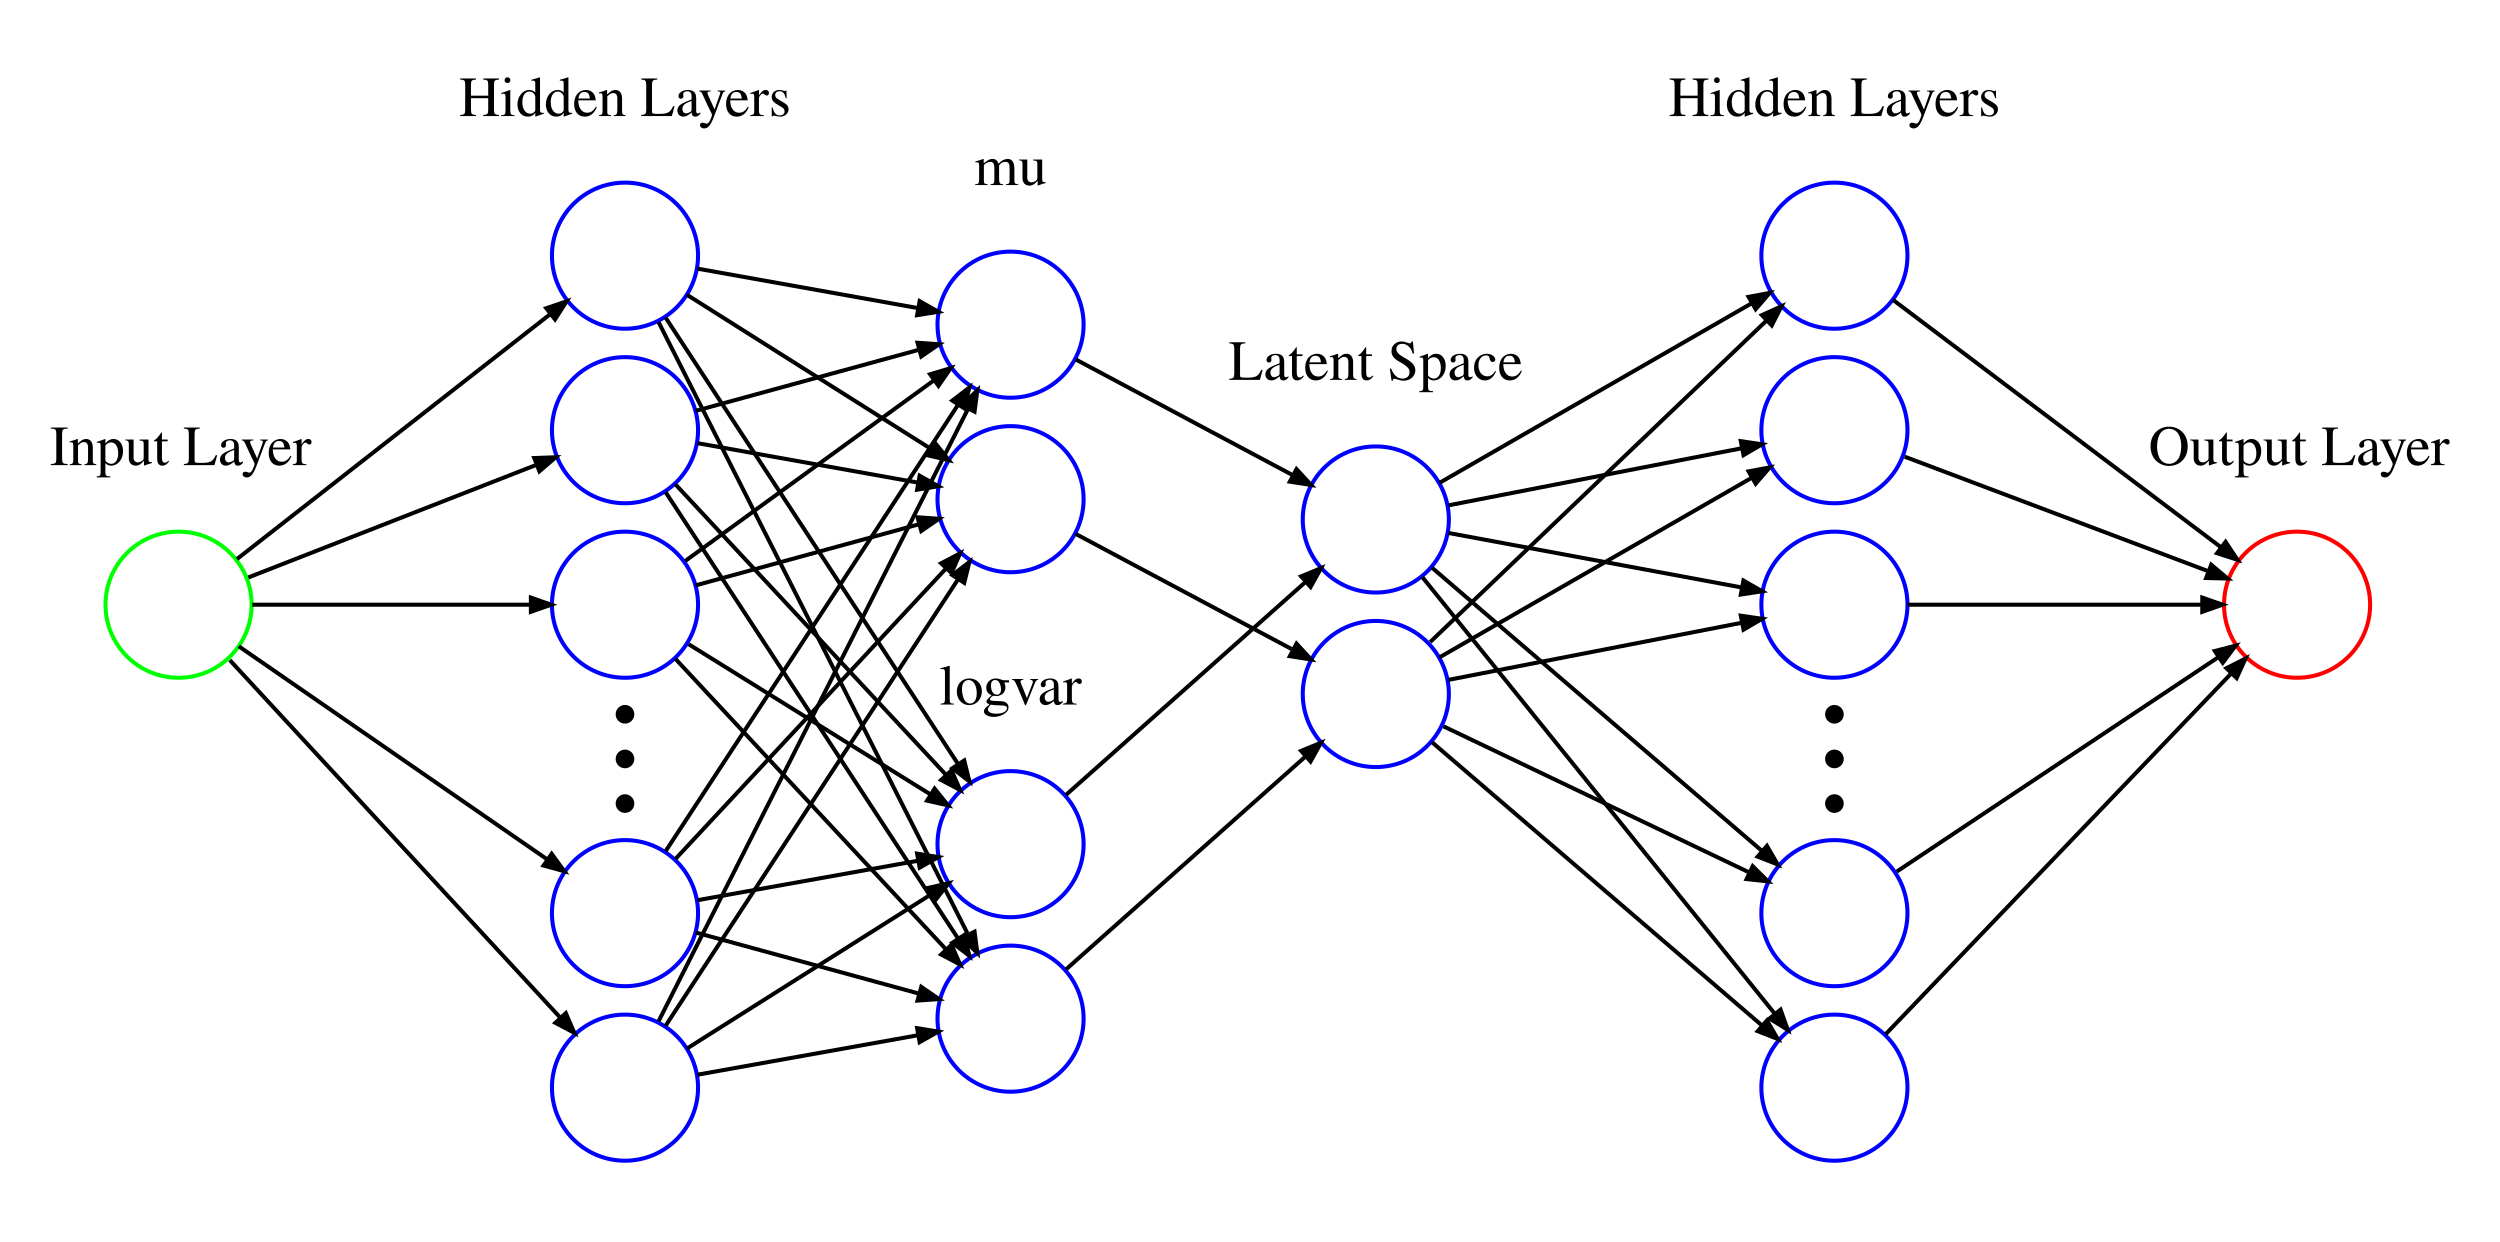
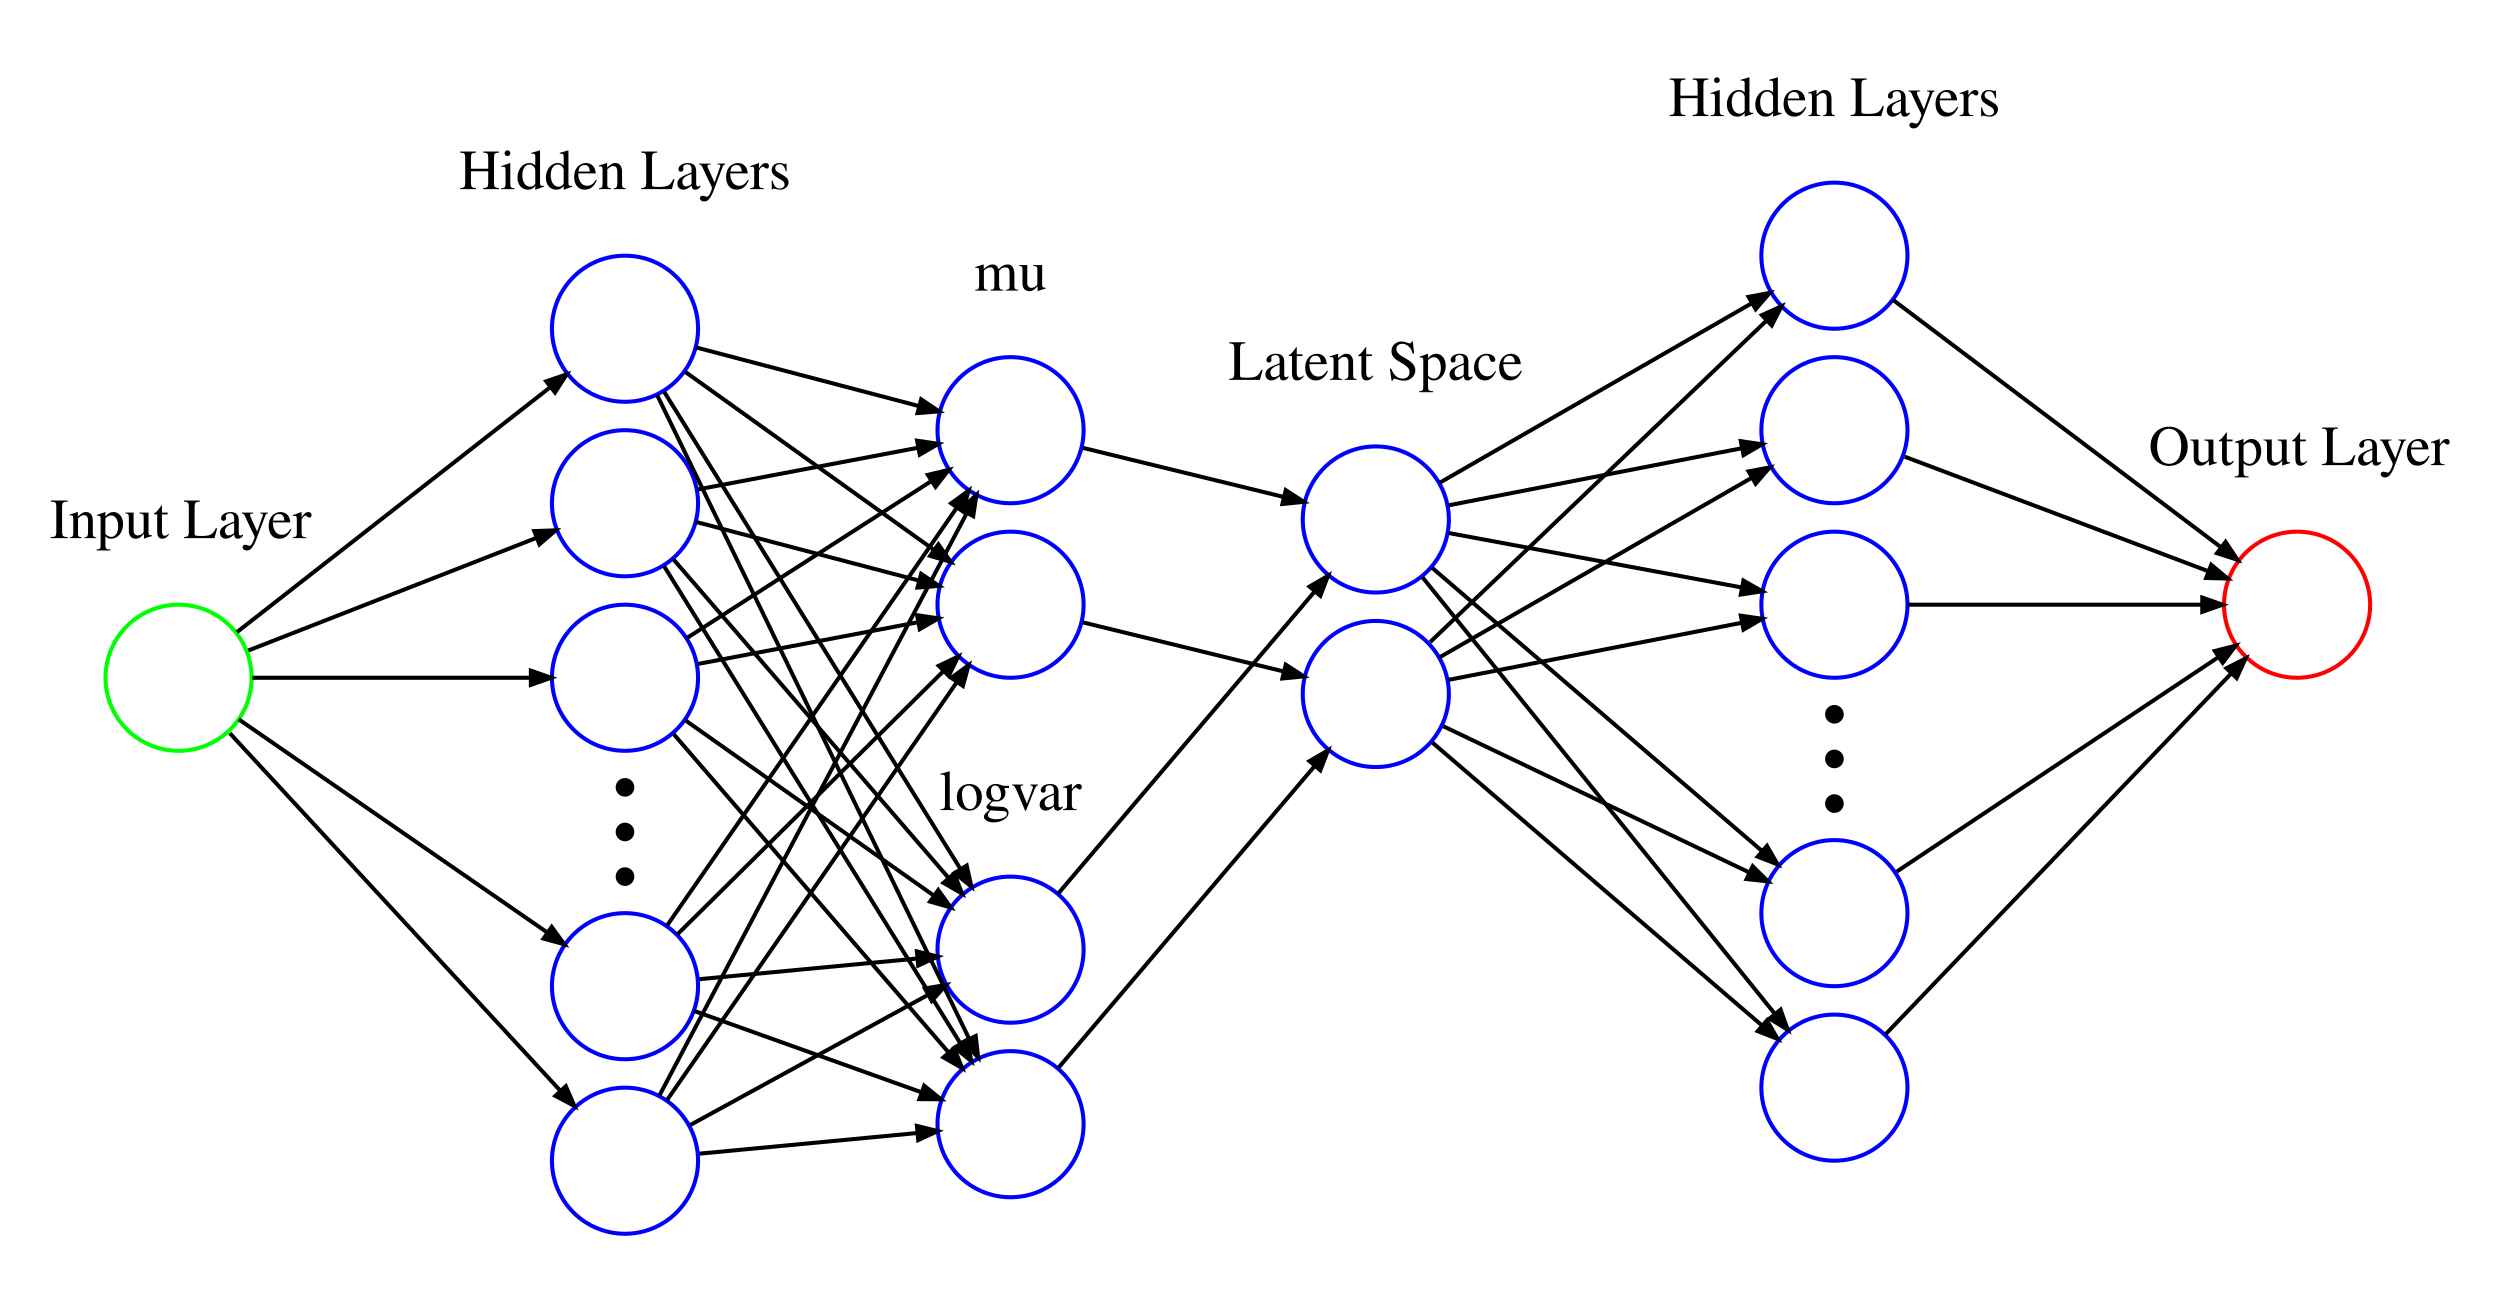
- <svg xmlns="http://www.w3.org/2000/svg" width="616pt" height="306pt" viewBox="0.00 0.00 616.00 306.00">
-   <g id="graph0" class="graph" transform="scale(1 1) rotate(0) translate(4 302)">
-     <polygon fill="#ffffff" stroke="transparent" points="-4,4 -4,-302 612,-302 612,4 -4,4" />
+ <svg xmlns="http://www.w3.org/2000/svg" width="616pt" height="324pt" viewBox="0.00 0.00 616.00 324.00">
+   <g id="graph0" class="graph" transform="scale(1 1) rotate(0) translate(4 320)">
+     <polygon fill="#ffffff" stroke="transparent" points="-4,4 -4,-320 612,-320 612,4 -4,4" />
+     <g id="clust11" class="cluster">
+       <polygon fill="none" stroke="#ffffff" points="517,-145 517,-222 608,-222 608,-145 517,-145" />
+       <text text-anchor="middle" x="562.5" y="-205.4" font-family="Times,serif" font-size="14.00" fill="#000000">Output Layer</text>
+     </g>
+     <g id="clust8" class="cluster">
+       <polygon fill="none" stroke="#ffffff" points="399,-26 399,-308 497,-308 497,-26 399,-26" />
+       <text text-anchor="middle" x="448" y="-291.4" font-family="Times,serif" font-size="14.00" fill="#000000">Hidden Layers</text>
+     </g>
+     <g id="clust6" class="cluster">
+       <polygon fill="none" stroke="#ffffff" points="219,-17 219,-137 271,-137 271,-17 219,-17" />
+       <text text-anchor="middle" x="245" y="-120.4" font-family="Times,serif" font-size="14.00" fill="#000000">logvar</text>
+     </g>
+     <g id="clust7" class="cluster">
+       <polygon fill="none" stroke="#ffffff" points="291,-123 291,-243 379,-243 379,-123 291,-123" />
+       <text text-anchor="middle" x="335" y="-226.4" font-family="Times,serif" font-size="14.00" fill="#000000">Latent Space</text>
+     </g>
    <g id="clust1" class="cluster">
      <polygon fill="none" stroke="#ffffff" points="0,-127 0,-204 81,-204 81,-127 0,-127" />
      <text text-anchor="middle" x="40.5" y="-187.4" font-family="Times,serif" font-size="14.00" fill="#000000">Input Layer</text>
    </g>
    <g id="clust2" class="cluster">
      <polygon fill="none" stroke="#ffffff" points="101,-8 101,-290 199,-290 199,-8 101,-8" />
      <text text-anchor="middle" x="150" y="-273.4" font-family="Times,serif" font-size="14.00" fill="#000000">Hidden Layers</text>
    </g>
    <g id="clust5" class="cluster">
-       <polygon fill="none" stroke="#ffffff" points="219,-153 219,-273 271,-273 271,-153 219,-153" />
-       <text text-anchor="middle" x="245" y="-256.4" font-family="Times,serif" font-size="14.00" fill="#000000">mu</text>
-     </g>
-     <g id="clust11" class="cluster">
-       <polygon fill="none" stroke="#ffffff" points="517,-127 517,-204 608,-204 608,-127 517,-127" />
-       <text text-anchor="middle" x="562.5" y="-187.4" font-family="Times,serif" font-size="14.00" fill="#000000">Output Layer</text>
-     </g>
-     <g id="clust7" class="cluster">
-       <polygon fill="none" stroke="#ffffff" points="291,-105 291,-225 379,-225 379,-105 291,-105" />
-       <text text-anchor="middle" x="335" y="-208.4" font-family="Times,serif" font-size="14.00" fill="#000000">Latent Space</text>
-     </g>
-     <g id="clust6" class="cluster">
-       <polygon fill="none" stroke="#ffffff" points="219,-25 219,-145 271,-145 271,-25 219,-25" />
-       <text text-anchor="middle" x="245" y="-128.4" font-family="Times,serif" font-size="14.00" fill="#000000">logvar</text>
-     </g>
-     <g id="clust8" class="cluster">
-       <polygon fill="none" stroke="#ffffff" points="399,-8 399,-290 497,-290 497,-8 399,-8" />
-       <text text-anchor="middle" x="448" y="-273.4" font-family="Times,serif" font-size="14.00" fill="#000000">Hidden Layers</text>
+       <polygon fill="none" stroke="#ffffff" points="219,-145 219,-265 271,-265 271,-145 219,-145" />
+       <text text-anchor="middle" x="245" y="-248.4" font-family="Times,serif" font-size="14.00" fill="#000000">mu</text>
    </g>
    <g id="node1" class="node">
      <ellipse fill="none" stroke="#00ff00" cx="40" cy="-153" rx="18" ry="18" />
    </g>
    <g id="node2" class="node">
      <ellipse fill="none" stroke="#0000ff" cx="150" cy="-239" rx="18" ry="18" />
    </g>
    <g id="edge1" class="edge">
      <path fill="none" stroke="#000000" d="M54.381,-164.243C74.144,-179.695 109.719,-207.507 131.461,-224.506" />
      <polygon fill="#000000" stroke="#000000" points="130.599,-226.053 135.616,-227.754 132.755,-223.296 130.599,-226.053" />
    </g>
    <g id="node3" class="node">
      <ellipse fill="none" stroke="#0000ff" cx="150" cy="-77" rx="18" ry="18" />
    </g>
    <g id="edge2" class="edge">
      <path fill="none" stroke="#000000" d="M54.835,-142.75C74.517,-129.152 109.288,-105.128 130.908,-90.191" />
      <polygon fill="#000000" stroke="#000000" points="131.93,-91.612 135.049,-87.33 129.94,-88.732 131.93,-91.612" />
    </g>
    <g id="node4" class="node">
      <ellipse fill="none" stroke="#0000ff" cx="150" cy="-34" rx="18" ry="18" />
    </g>
    <g id="edge3" class="edge">
      <path fill="none" stroke="#000000" d="M52.618,-139.349C72.677,-117.65 111.817,-75.307 133.878,-51.441" />
      <polygon fill="#000000" stroke="#000000" points="135.42,-52.351 137.529,-47.492 132.85,-49.975 135.42,-52.351" />
    </g>
    <g id="node8" class="node">
      <ellipse fill="none" stroke="#0000ff" cx="150" cy="-196" rx="18" ry="18" />
    </g>
    <g id="edge4" class="edge">
      <path fill="none" stroke="#000000" d="M57.188,-159.719C76.319,-167.197 107.281,-179.301 128.126,-187.449" />
      <polygon fill="#000000" stroke="#000000" points="127.639,-189.138 132.933,-189.328 128.913,-185.878 127.639,-189.138" />
    </g>
    <g id="node9" class="node">
      <ellipse fill="none" stroke="#0000ff" cx="150" cy="-153" rx="18" ry="18" />
    </g>
    <g id="edge5" class="edge">
      <path fill="none" stroke="#000000" d="M58.164,-153C76.874,-153 106.108,-153 126.552,-153" />
      <polygon fill="#000000" stroke="#000000" points="126.809,-154.75 131.809,-153 126.809,-151.25 126.809,-154.75" />
    </g>
    <g id="node10" class="node">
-       <ellipse fill="none" stroke="#0000ff" cx="245" cy="-222" rx="18" ry="18" />
+       <ellipse fill="none" stroke="#0000ff" cx="245" cy="-214" rx="18" ry="18" />
    </g>
    <g id="edge6" class="edge">
-       <path fill="none" stroke="#000000" d="M167.869,-235.802C183.261,-233.048 205.565,-229.057 222.233,-226.074" />
-       <polygon fill="#000000" stroke="#000000" points="222.598,-227.787 227.211,-225.183 221.981,-224.341 222.598,-227.787" />
+       <path fill="none" stroke="#000000" d="M167.424,-234.415C182.862,-230.352 205.498,-224.395 222.338,-219.964" />
+       <polygon fill="#000000" stroke="#000000" points="222.974,-221.606 227.364,-218.641 222.083,-218.221 222.974,-221.606" />
    </g>
    <g id="node11" class="node">
-       <ellipse fill="none" stroke="#0000ff" cx="245" cy="-179" rx="18" ry="18" />
+       <ellipse fill="none" stroke="#0000ff" cx="245" cy="-171" rx="18" ry="18" />
    </g>
    <g id="edge7" class="edge">
-       <path fill="none" stroke="#000000" d="M165.263,-229.36C181.606,-219.038 207.589,-202.628 225.426,-191.363" />
-       <polygon fill="#000000" stroke="#000000" points="226.482,-192.766 229.774,-188.616 224.613,-189.806 226.482,-192.766" />
+       <path fill="none" stroke="#000000" d="M164.844,-228.375C181.297,-216.598 207.881,-197.569 225.881,-184.685" />
+       <polygon fill="#000000" stroke="#000000" points="227.213,-185.884 230.261,-181.55 225.176,-183.038 227.213,-185.884" />
    </g>
    <g id="node12" class="node">
-       <ellipse fill="none" stroke="#0000ff" cx="245" cy="-94" rx="18" ry="18" />
+       <ellipse fill="none" stroke="#0000ff" cx="245" cy="-86" rx="18" ry="18" />
    </g>
    <g id="edge16" class="edge">
-       <path fill="none" stroke="#000000" d="M159.987,-223.756C177.261,-197.391 212.707,-143.29 231.922,-113.962" />
-       <polygon fill="#000000" stroke="#000000" points="233.584,-114.617 234.861,-109.476 230.657,-112.699 233.584,-114.617" />
+       <path fill="none" stroke="#000000" d="M159.632,-223.488C176.987,-195.537 213.479,-136.765 232.645,-105.898" />
+       <polygon fill="#000000" stroke="#000000" points="234.192,-106.724 235.343,-101.553 231.218,-104.878 234.192,-106.724" />
    </g>
    <g id="node13" class="node">
-       <ellipse fill="none" stroke="#0000ff" cx="245" cy="-51" rx="18" ry="18" />
+       <ellipse fill="none" stroke="#0000ff" cx="245" cy="-43" rx="18" ry="18" />
    </g>
    <g id="edge17" class="edge">
-       <path fill="none" stroke="#000000" d="M158.264,-222.645C175.502,-188.532 215.273,-109.828 234.378,-72.021" />
-       <polygon fill="#000000" stroke="#000000" points="236.129,-72.435 236.822,-67.183 233.005,-70.856 236.129,-72.435" />
+       <path fill="none" stroke="#000000" d="M157.936,-222.626C175.12,-187.173 215.753,-103.341 234.806,-64.032" />
+       <polygon fill="#000000" stroke="#000000" points="236.413,-64.728 237.019,-59.465 233.264,-63.201 236.413,-64.728" />
    </g>
    <g id="edge8" class="edge">
-       <path fill="none" stroke="#000000" d="M159.987,-92.243C177.261,-118.609 212.707,-172.71 231.922,-202.038" />
-       <polygon fill="#000000" stroke="#000000" points="230.657,-203.301 234.861,-206.524 233.584,-201.383 230.657,-203.301" />
+       <path fill="none" stroke="#000000" d="M160.347,-91.922C177.694,-116.937 212.614,-167.296 231.737,-194.873" />
+       <polygon fill="#000000" stroke="#000000" points="230.378,-195.985 234.665,-199.096 233.254,-193.99 230.378,-195.985" />
    </g>
    <g id="edge9" class="edge">
-       <path fill="none" stroke="#000000" d="M162.42,-90.335C179.488,-108.661 210.212,-141.649 228.989,-161.809" />
-       <polygon fill="#000000" stroke="#000000" points="227.889,-163.196 232.577,-165.662 230.45,-160.81 227.889,-163.196" />
+       <path fill="none" stroke="#000000" d="M162.812,-89.677C179.81,-106.496 209.84,-136.21 228.512,-154.685" />
+       <polygon fill="#000000" stroke="#000000" points="227.302,-155.951 232.088,-158.223 229.764,-153.463 227.302,-155.951" />
    </g>
    <g id="edge18" class="edge">
-       <path fill="none" stroke="#000000" d="M167.869,-80.198C183.261,-82.952 205.565,-86.943 222.233,-89.926" />
-       <polygon fill="#000000" stroke="#000000" points="221.981,-91.659 227.211,-90.817 222.598,-88.213 221.981,-91.659" />
+       <path fill="none" stroke="#000000" d="M168.317,-78.735C183.528,-80.176 205.257,-82.235 221.703,-83.793" />
+       <polygon fill="#000000" stroke="#000000" points="221.919,-85.571 227.061,-84.301 222.249,-82.087 221.919,-85.571" />
    </g>
    <g id="edge19" class="edge">
-       <path fill="none" stroke="#000000" d="M167.424,-72.231C182.862,-68.006 205.498,-61.811 222.338,-57.202" />
-       <polygon fill="#000000" stroke="#000000" points="223.004,-58.834 227.364,-55.827 222.08,-55.459 223.004,-58.834" />
+       <path fill="none" stroke="#000000" d="M166.984,-70.921C182.558,-65.348 205.722,-57.057 222.765,-50.958" />
+       <polygon fill="#000000" stroke="#000000" points="223.725,-52.473 227.843,-49.141 222.545,-49.178 223.725,-52.473" />
    </g>
    <g id="edge10" class="edge">
-       <path fill="none" stroke="#000000" d="M158.264,-50.355C175.502,-84.468 215.273,-163.172 234.378,-200.979" />
-       <polygon fill="#000000" stroke="#000000" points="233.005,-202.143 236.822,-205.817 236.129,-200.565 233.005,-202.143" />
+       <path fill="none" stroke="#000000" d="M158.431,-49.974C175.684,-82.664 215.002,-157.162 234.137,-193.417" />
+       <polygon fill="#000000" stroke="#000000" points="232.707,-194.457 236.588,-198.062 235.802,-192.823 232.707,-194.457" />
    </g>
    <g id="edge11" class="edge">
-       <path fill="none" stroke="#000000" d="M159.987,-49.243C177.261,-75.609 212.707,-129.71 231.922,-159.038" />
-       <polygon fill="#000000" stroke="#000000" points="230.657,-160.301 234.861,-163.524 233.584,-158.383 230.657,-160.301" />
+       <path fill="none" stroke="#000000" d="M160.347,-48.922C177.694,-73.937 212.614,-124.296 231.737,-151.873" />
+       <polygon fill="#000000" stroke="#000000" points="230.378,-152.985 234.665,-156.096 233.254,-150.99 230.378,-152.985" />
    </g>
    <g id="edge20" class="edge">
-       <path fill="none" stroke="#000000" d="M165.263,-43.64C181.606,-53.962 207.589,-70.372 225.426,-81.638" />
-       <polygon fill="#000000" stroke="#000000" points="224.613,-83.194 229.774,-84.384 226.482,-80.234 224.613,-83.194" />
+       <path fill="none" stroke="#000000" d="M166.115,-42.821C182.18,-51.614 206.914,-65.153 224.397,-74.723" />
+       <polygon fill="#000000" stroke="#000000" points="223.896,-76.444 229.123,-77.309 225.577,-73.373 223.896,-76.444" />
    </g>
    <g id="edge21" class="edge">
-       <path fill="none" stroke="#000000" d="M167.869,-37.198C183.261,-39.952 205.565,-43.943 222.233,-46.926" />
-       <polygon fill="#000000" stroke="#000000" points="221.981,-48.659 227.211,-47.817 222.598,-45.213 221.981,-48.659" />
+       <path fill="none" stroke="#000000" d="M168.317,-35.735C183.528,-37.176 205.257,-39.235 221.703,-40.793" />
+       <polygon fill="#000000" stroke="#000000" points="221.919,-42.571 227.061,-41.301 222.249,-39.087 221.919,-42.571" />
    </g>
    <g id="node5" class="node">
      <ellipse fill="#000000" stroke="#000000" cx="150" cy="-126" rx="1.8" ry="1.8" />
    </g>
    <g id="node6" class="node">
      <ellipse fill="#000000" stroke="#000000" cx="150" cy="-115" rx="1.8" ry="1.8" />
    </g>
    <g id="node7" class="node">
      <ellipse fill="#000000" stroke="#000000" cx="150" cy="-104" rx="1.8" ry="1.8" />
    </g>
    <g id="edge12" class="edge">
-       <path fill="none" stroke="#000000" d="M167.424,-200.769C182.862,-204.994 205.498,-211.189 222.338,-215.798" />
-       <polygon fill="#000000" stroke="#000000" points="222.08,-217.541 227.364,-217.173 223.004,-214.166 222.08,-217.541" />
+       <path fill="none" stroke="#000000" d="M167.869,-199.386C183.261,-202.302 205.565,-206.528 222.233,-209.686" />
+       <polygon fill="#000000" stroke="#000000" points="221.973,-211.418 227.211,-210.63 222.625,-207.979 221.973,-211.418" />
    </g>
    <g id="edge13" class="edge">
-       <path fill="none" stroke="#000000" d="M167.869,-192.802C183.261,-190.048 205.565,-186.057 222.233,-183.074" />
-       <polygon fill="#000000" stroke="#000000" points="222.598,-184.787 227.211,-182.183 221.981,-181.341 222.598,-184.787" />
+       <path fill="none" stroke="#000000" d="M167.424,-191.415C182.862,-187.352 205.498,-181.395 222.338,-176.964" />
+       <polygon fill="#000000" stroke="#000000" points="222.974,-178.606 227.364,-175.641 222.083,-175.221 222.974,-178.606" />
    </g>
    <g id="edge22" class="edge">
-       <path fill="none" stroke="#000000" d="M162.42,-182.665C179.488,-164.339 210.212,-131.351 228.989,-111.191" />
-       <polygon fill="#000000" stroke="#000000" points="230.45,-112.19 232.577,-107.338 227.889,-109.804 230.45,-112.19" />
+       <path fill="none" stroke="#000000" d="M162.032,-182.068C179.235,-162.149 210.858,-125.533 229.702,-103.713" />
+       <polygon fill="#000000" stroke="#000000" points="231.122,-104.746 233.066,-99.819 228.473,-102.459 231.122,-104.746" />
    </g>
    <g id="edge23" class="edge">
-       <path fill="none" stroke="#000000" d="M159.987,-180.756C177.261,-154.391 212.707,-100.29 231.922,-70.962" />
-       <polygon fill="#000000" stroke="#000000" points="233.584,-71.617 234.861,-66.476 230.657,-69.699 233.584,-71.617" />
+       <path fill="none" stroke="#000000" d="M159.632,-180.488C176.987,-152.537 213.479,-93.765 232.645,-62.898" />
+       <polygon fill="#000000" stroke="#000000" points="234.192,-63.724 235.343,-58.553 231.218,-61.878 234.192,-63.724" />
    </g>
    <g id="edge14" class="edge">
-       <path fill="none" stroke="#000000" d="M164.844,-163.781C181.297,-175.731 207.881,-195.04 225.881,-208.113" />
-       <polygon fill="#000000" stroke="#000000" points="225.186,-209.772 230.261,-211.294 227.243,-206.94 225.186,-209.772" />
+       <path fill="none" stroke="#000000" d="M165.263,-162.801C181.606,-173.295 207.589,-189.978 225.426,-201.431" />
+       <polygon fill="#000000" stroke="#000000" points="224.622,-202.995 229.774,-204.224 226.513,-200.049 224.622,-202.995" />
    </g>
    <g id="edge15" class="edge">
-       <path fill="none" stroke="#000000" d="M167.424,-157.769C182.862,-161.994 205.498,-168.189 222.338,-172.798" />
-       <polygon fill="#000000" stroke="#000000" points="222.08,-174.541 227.364,-174.173 223.004,-171.166 222.08,-174.541" />
+       <path fill="none" stroke="#000000" d="M167.869,-156.386C183.261,-159.302 205.565,-163.528 222.233,-166.686" />
+       <polygon fill="#000000" stroke="#000000" points="221.973,-168.418 227.211,-167.63 222.625,-164.979 221.973,-168.418" />
    </g>
    <g id="edge24" class="edge">
-       <path fill="none" stroke="#000000" d="M165.687,-143.257C182.011,-133.119 207.613,-117.22 225.291,-106.24" />
-       <polygon fill="#000000" stroke="#000000" points="226.28,-107.686 229.605,-103.561 224.434,-104.713 226.28,-107.686" />
+       <path fill="none" stroke="#000000" d="M164.844,-142.531C181.297,-130.928 207.881,-112.178 225.881,-99.484" />
+       <polygon fill="#000000" stroke="#000000" points="227.183,-100.707 230.261,-96.395 225.166,-97.847 227.183,-100.707" />
    </g>
    <g id="edge25" class="edge">
-       <path fill="none" stroke="#000000" d="M162.42,-139.665C179.488,-121.339 210.212,-88.352 228.989,-68.191" />
-       <polygon fill="#000000" stroke="#000000" points="230.45,-69.19 232.577,-64.338 227.889,-66.804 230.45,-69.19" />
+       <path fill="none" stroke="#000000" d="M162.032,-139.068C179.235,-119.149 210.858,-82.533 229.702,-60.713" />
+       <polygon fill="#000000" stroke="#000000" points="231.122,-61.746 233.066,-56.819 228.473,-59.459 231.122,-61.746" />
    </g>
    <g id="node14" class="node">
-       <ellipse fill="none" stroke="#0000ff" cx="335" cy="-174" rx="18" ry="18" />
+       <ellipse fill="none" stroke="#0000ff" cx="335" cy="-192" rx="18" ry="18" />
    </g>
    <g id="edge26" class="edge">
-       <path fill="none" stroke="#000000" d="M261.09,-213.419C275.936,-205.501 298.062,-193.7 314.236,-185.074" />
-       <polygon fill="#000000" stroke="#000000" points="315.461,-186.404 319.049,-182.507 313.814,-183.316 315.461,-186.404" />
+       <path fill="none" stroke="#000000" d="M262.781,-209.654C276.957,-206.188 296.905,-201.312 312.245,-197.562" />
+       <polygon fill="#000000" stroke="#000000" points="312.814,-199.225 317.256,-196.338 311.983,-195.825 312.814,-199.225" />
    </g>
    <g id="node15" class="node">
-       <ellipse fill="none" stroke="#0000ff" cx="335" cy="-131" rx="18" ry="18" />
+       <ellipse fill="none" stroke="#0000ff" cx="335" cy="-149" rx="18" ry="18" />
    </g>
    <g id="edge27" class="edge">
-       <path fill="none" stroke="#000000" d="M261.09,-170.419C275.936,-162.501 298.062,-150.7 314.236,-142.074" />
-       <polygon fill="#000000" stroke="#000000" points="315.461,-143.404 319.049,-139.507 313.814,-140.316 315.461,-143.404" />
+       <path fill="none" stroke="#000000" d="M262.781,-166.654C276.957,-163.188 296.905,-158.312 312.245,-154.562" />
+       <polygon fill="#000000" stroke="#000000" points="312.814,-156.225 317.256,-153.338 311.983,-152.825 312.814,-156.225" />
    </g>
    <g id="edge28" class="edge">
-       <path fill="none" stroke="#000000" d="M258.669,-106.15C274.487,-120.211 300.558,-143.385 317.756,-158.672" />
-       <polygon fill="#000000" stroke="#000000" points="316.598,-159.984 321.497,-161.998 318.923,-157.368 316.598,-159.984" />
+       <path fill="none" stroke="#000000" d="M256.766,-99.858C272.936,-118.903 302.043,-153.184 319.832,-174.135" />
+       <polygon fill="#000000" stroke="#000000" points="318.661,-175.46 323.231,-178.139 321.329,-173.195 318.661,-175.46" />
    </g>
    <g id="edge29" class="edge">
-       <path fill="none" stroke="#000000" d="M258.669,-63.15C274.487,-77.211 300.558,-100.385 317.756,-115.672" />
-       <polygon fill="#000000" stroke="#000000" points="316.598,-116.984 321.497,-118.998 318.923,-114.368 316.598,-116.984" />
+       <path fill="none" stroke="#000000" d="M256.766,-56.858C272.936,-75.903 302.043,-110.184 319.832,-131.135" />
+       <polygon fill="#000000" stroke="#000000" points="318.661,-132.46 323.231,-135.139 321.329,-130.195 318.661,-132.46" />
    </g>
    <g id="node16" class="node">
-       <ellipse fill="none" stroke="#0000ff" cx="448" cy="-196" rx="18" ry="18" />
+       <ellipse fill="none" stroke="#0000ff" cx="448" cy="-214" rx="18" ry="18" />
    </g>
    <g id="edge30" class="edge">
-       <path fill="none" stroke="#000000" d="M352.905,-177.486C372.494,-181.3 403.938,-187.422 425.258,-191.572" />
-       <polygon fill="#000000" stroke="#000000" points="424.936,-193.292 430.179,-192.53 425.605,-189.857 424.936,-193.292" />
+       <path fill="none" stroke="#000000" d="M352.905,-195.486C372.494,-199.3 403.938,-205.422 425.258,-209.572" />
+       <polygon fill="#000000" stroke="#000000" points="424.936,-211.292 430.179,-210.53 425.605,-207.857 424.936,-211.292" />
    </g>
    <g id="node17" class="node">
-       <ellipse fill="none" stroke="#0000ff" cx="448" cy="-153" rx="18" ry="18" />
+       <ellipse fill="none" stroke="#0000ff" cx="448" cy="-171" rx="18" ry="18" />
    </g>
    <g id="edge31" class="edge">
-       <path fill="none" stroke="#000000" d="M352.905,-170.673C372.494,-167.032 403.938,-161.189 425.258,-157.226" />
-       <polygon fill="#000000" stroke="#000000" points="425.582,-158.946 430.179,-156.312 424.943,-155.505 425.582,-158.946" />
+       <path fill="none" stroke="#000000" d="M352.905,-188.673C372.494,-185.032 403.938,-179.189 425.258,-175.226" />
+       <polygon fill="#000000" stroke="#000000" points="425.582,-176.946 430.179,-174.312 424.943,-173.505 425.582,-176.946" />
    </g>
    <g id="node18" class="node">
-       <ellipse fill="none" stroke="#0000ff" cx="448" cy="-34" rx="18" ry="18" />
+       <ellipse fill="none" stroke="#0000ff" cx="448" cy="-257" rx="18" ry="18" />
    </g>
    <g id="edge32" class="edge">
-       <path fill="none" stroke="#000000" d="M346.457,-159.806C367.1,-134.23 410.507,-80.452 433.304,-52.208" />
-       <polygon fill="#000000" stroke="#000000" points="434.734,-53.222 436.513,-48.232 432.011,-51.024 434.734,-53.222" />
+       <path fill="none" stroke="#000000" d="M350.712,-201.038C370.754,-212.567 405.458,-232.529 427.545,-245.234" />
+       <polygon fill="#000000" stroke="#000000" points="426.85,-246.853 432.057,-247.829 428.596,-243.819 426.85,-246.853" />
    </g>
    <g id="node22" class="node">
-       <ellipse fill="none" stroke="#0000ff" cx="448" cy="-239" rx="18" ry="18" />
+       <ellipse fill="none" stroke="#0000ff" cx="448" cy="-95" rx="18" ry="18" />
    </g>
    <g id="edge33" class="edge">
-       <path fill="none" stroke="#000000" d="M350.712,-183.038C370.754,-194.567 405.458,-214.529 427.545,-227.234" />
-       <polygon fill="#000000" stroke="#000000" points="426.85,-228.853 432.057,-229.829 428.596,-225.819 426.85,-228.853" />
+       <path fill="none" stroke="#000000" d="M348.856,-180.106C369.273,-162.58 407.452,-129.807 430.009,-110.444" />
+       <polygon fill="#000000" stroke="#000000" points="431.377,-111.576 434.031,-106.991 429.097,-108.92 431.377,-111.576" />
    </g>
    <g id="node23" class="node">
-       <ellipse fill="none" stroke="#0000ff" cx="448" cy="-77" rx="18" ry="18" />
+       <ellipse fill="none" stroke="#0000ff" cx="448" cy="-52" rx="18" ry="18" />
    </g>
    <g id="edge34" class="edge">
-       <path fill="none" stroke="#000000" d="M348.856,-162.106C369.273,-144.58 407.452,-111.807 430.009,-92.444" />
-       <polygon fill="#000000" stroke="#000000" points="431.377,-93.576 434.031,-88.991 429.097,-90.92 431.377,-93.576" />
+       <path fill="none" stroke="#000000" d="M346.457,-177.806C367.1,-152.23 410.507,-98.452 433.304,-70.207" />
+       <polygon fill="#000000" stroke="#000000" points="434.734,-71.222 436.513,-66.232 432.011,-69.024 434.734,-71.222" />
    </g>
    <g id="edge35" class="edge">
-       <path fill="none" stroke="#000000" d="M350.712,-140.038C370.754,-151.567 405.458,-171.529 427.545,-184.234" />
-       <polygon fill="#000000" stroke="#000000" points="426.85,-185.853 432.057,-186.829 428.596,-182.819 426.85,-185.853" />
+       <path fill="none" stroke="#000000" d="M350.712,-158.038C370.754,-169.567 405.458,-189.529 427.545,-202.234" />
+       <polygon fill="#000000" stroke="#000000" points="426.85,-203.853 432.057,-204.829 428.596,-200.819 426.85,-203.853" />
    </g>
    <g id="edge36" class="edge">
-       <path fill="none" stroke="#000000" d="M352.905,-134.486C372.494,-138.3 403.938,-144.422 425.258,-148.572" />
-       <polygon fill="#000000" stroke="#000000" points="424.936,-150.292 430.179,-149.53 425.605,-146.857 424.936,-150.292" />
+       <path fill="none" stroke="#000000" d="M352.905,-152.486C372.494,-156.3 403.938,-162.422 425.258,-166.572" />
+       <polygon fill="#000000" stroke="#000000" points="424.936,-168.292 430.179,-167.53 425.605,-164.857 424.936,-168.292" />
    </g>
    <g id="edge37" class="edge">
-       <path fill="none" stroke="#000000" d="M348.856,-119.106C369.273,-101.58 407.452,-68.807 430.009,-49.444" />
-       <polygon fill="#000000" stroke="#000000" points="431.377,-50.576 434.031,-45.991 429.097,-47.92 431.377,-50.576" />
+       <path fill="none" stroke="#000000" d="M348.406,-161.813C369.075,-181.568 408.688,-219.427 431.227,-240.969" />
+       <polygon fill="#000000" stroke="#000000" points="430.136,-242.347 434.96,-244.537 432.554,-239.817 430.136,-242.347" />
    </g>
    <g id="edge38" class="edge">
-       <path fill="none" stroke="#000000" d="M348.406,-143.813C369.075,-163.568 408.688,-201.427 431.227,-222.969" />
-       <polygon fill="#000000" stroke="#000000" points="430.136,-224.347 434.96,-226.537 432.554,-221.817 430.136,-224.347" />
+       <path fill="none" stroke="#000000" d="M351.673,-141.032C371.65,-131.486 405.141,-115.481 426.901,-105.083" />
+       <polygon fill="#000000" stroke="#000000" points="427.869,-106.56 431.625,-102.825 426.36,-103.402 427.869,-106.56" />
    </g>
    <g id="edge39" class="edge">
-       <path fill="none" stroke="#000000" d="M351.673,-123.032C371.65,-113.486 405.141,-97.481 426.901,-87.083" />
-       <polygon fill="#000000" stroke="#000000" points="427.869,-88.56 431.625,-84.825 426.36,-85.402 427.869,-88.56" />
+       <path fill="none" stroke="#000000" d="M348.856,-137.106C369.273,-119.58 407.452,-86.807 430.009,-67.444" />
+       <polygon fill="#000000" stroke="#000000" points="431.377,-68.576 434.031,-63.991 429.097,-65.92 431.377,-68.576" />
    </g>
    <g id="node24" class="node">
-       <ellipse fill="none" stroke="#ff0000" cx="562" cy="-153" rx="18" ry="18" />
+       <ellipse fill="none" stroke="#ff0000" cx="562" cy="-171" rx="18" ry="18" />
    </g>
    <g id="edge40" class="edge">
-       <path fill="none" stroke="#000000" d="M465.314,-189.469C485.35,-181.912 518.374,-169.455 540.157,-161.239" />
-       <polygon fill="#000000" stroke="#000000" points="540.836,-162.853 544.896,-159.451 539.601,-159.579 540.836,-162.853" />
+       <path fill="none" stroke="#000000" d="M465.314,-207.469C485.35,-199.912 518.374,-187.455 540.157,-179.239" />
+       <polygon fill="#000000" stroke="#000000" points="540.836,-180.853 544.896,-177.451 539.601,-177.579 540.836,-180.853" />
    </g>
    <g id="edge41" class="edge">
-       <path fill="none" stroke="#000000" d="M466.064,-153C485.626,-153 516.91,-153 538.403,-153" />
-       <polygon fill="#000000" stroke="#000000" points="538.643,-154.75 543.643,-153 538.643,-151.25 538.643,-154.75" />
+       <path fill="none" stroke="#000000" d="M466.064,-171C485.626,-171 516.91,-171 538.403,-171" />
+       <polygon fill="#000000" stroke="#000000" points="538.643,-172.75 543.643,-171 538.643,-169.25 538.643,-172.75" />
    </g>
    <g id="edge42" class="edge">
-       <path fill="none" stroke="#000000" d="M460.636,-47.19C481.436,-68.902 522.864,-112.147 545.793,-136.082" />
-       <polygon fill="#000000" stroke="#000000" points="544.585,-137.351 549.308,-139.751 547.113,-134.93 544.585,-137.351" />
+       <path fill="none" stroke="#000000" d="M462.438,-246.108C482.969,-230.62 520.615,-202.22 543.271,-185.129" />
+       <polygon fill="#000000" stroke="#000000" points="544.381,-186.483 547.319,-182.075 542.273,-183.689 544.381,-186.483" />
    </g>
    <g id="node19" class="node">
-       <ellipse fill="#000000" stroke="#000000" cx="448" cy="-126" rx="1.8" ry="1.8" />
+       <ellipse fill="#000000" stroke="#000000" cx="448" cy="-144" rx="1.8" ry="1.8" />
    </g>
    <g id="node20" class="node">
-       <ellipse fill="#000000" stroke="#000000" cx="448" cy="-115" rx="1.8" ry="1.8" />
+       <ellipse fill="#000000" stroke="#000000" cx="448" cy="-133" rx="1.8" ry="1.8" />
    </g>
    <g id="node21" class="node">
-       <ellipse fill="#000000" stroke="#000000" cx="448" cy="-104" rx="1.8" ry="1.8" />
+       <ellipse fill="#000000" stroke="#000000" cx="448" cy="-122" rx="1.8" ry="1.8" />
    </g>
    <g id="edge43" class="edge">
-       <path fill="none" stroke="#000000" d="M462.438,-228.108C482.969,-212.62 520.615,-184.22 543.271,-167.129" />
-       <polygon fill="#000000" stroke="#000000" points="544.381,-168.483 547.319,-164.075 542.273,-165.689 544.381,-168.483" />
+       <path fill="none" stroke="#000000" d="M463.375,-105.25C483.886,-118.924 520.211,-143.141 542.588,-158.059" />
+       <polygon fill="#000000" stroke="#000000" points="541.738,-159.595 546.869,-160.913 543.679,-156.683 541.738,-159.595" />
    </g>
    <g id="edge44" class="edge">
-       <path fill="none" stroke="#000000" d="M463.375,-87.25C483.886,-100.924 520.211,-125.141 542.588,-140.059" />
-       <polygon fill="#000000" stroke="#000000" points="541.738,-141.595 546.869,-142.913 543.679,-138.683 541.738,-141.595" />
+       <path fill="none" stroke="#000000" d="M460.636,-65.19C481.436,-86.902 522.864,-130.147 545.793,-154.082" />
+       <polygon fill="#000000" stroke="#000000" points="544.585,-155.351 549.308,-157.751 547.113,-152.93 544.585,-155.351" />
    </g>
  </g>
</svg>
